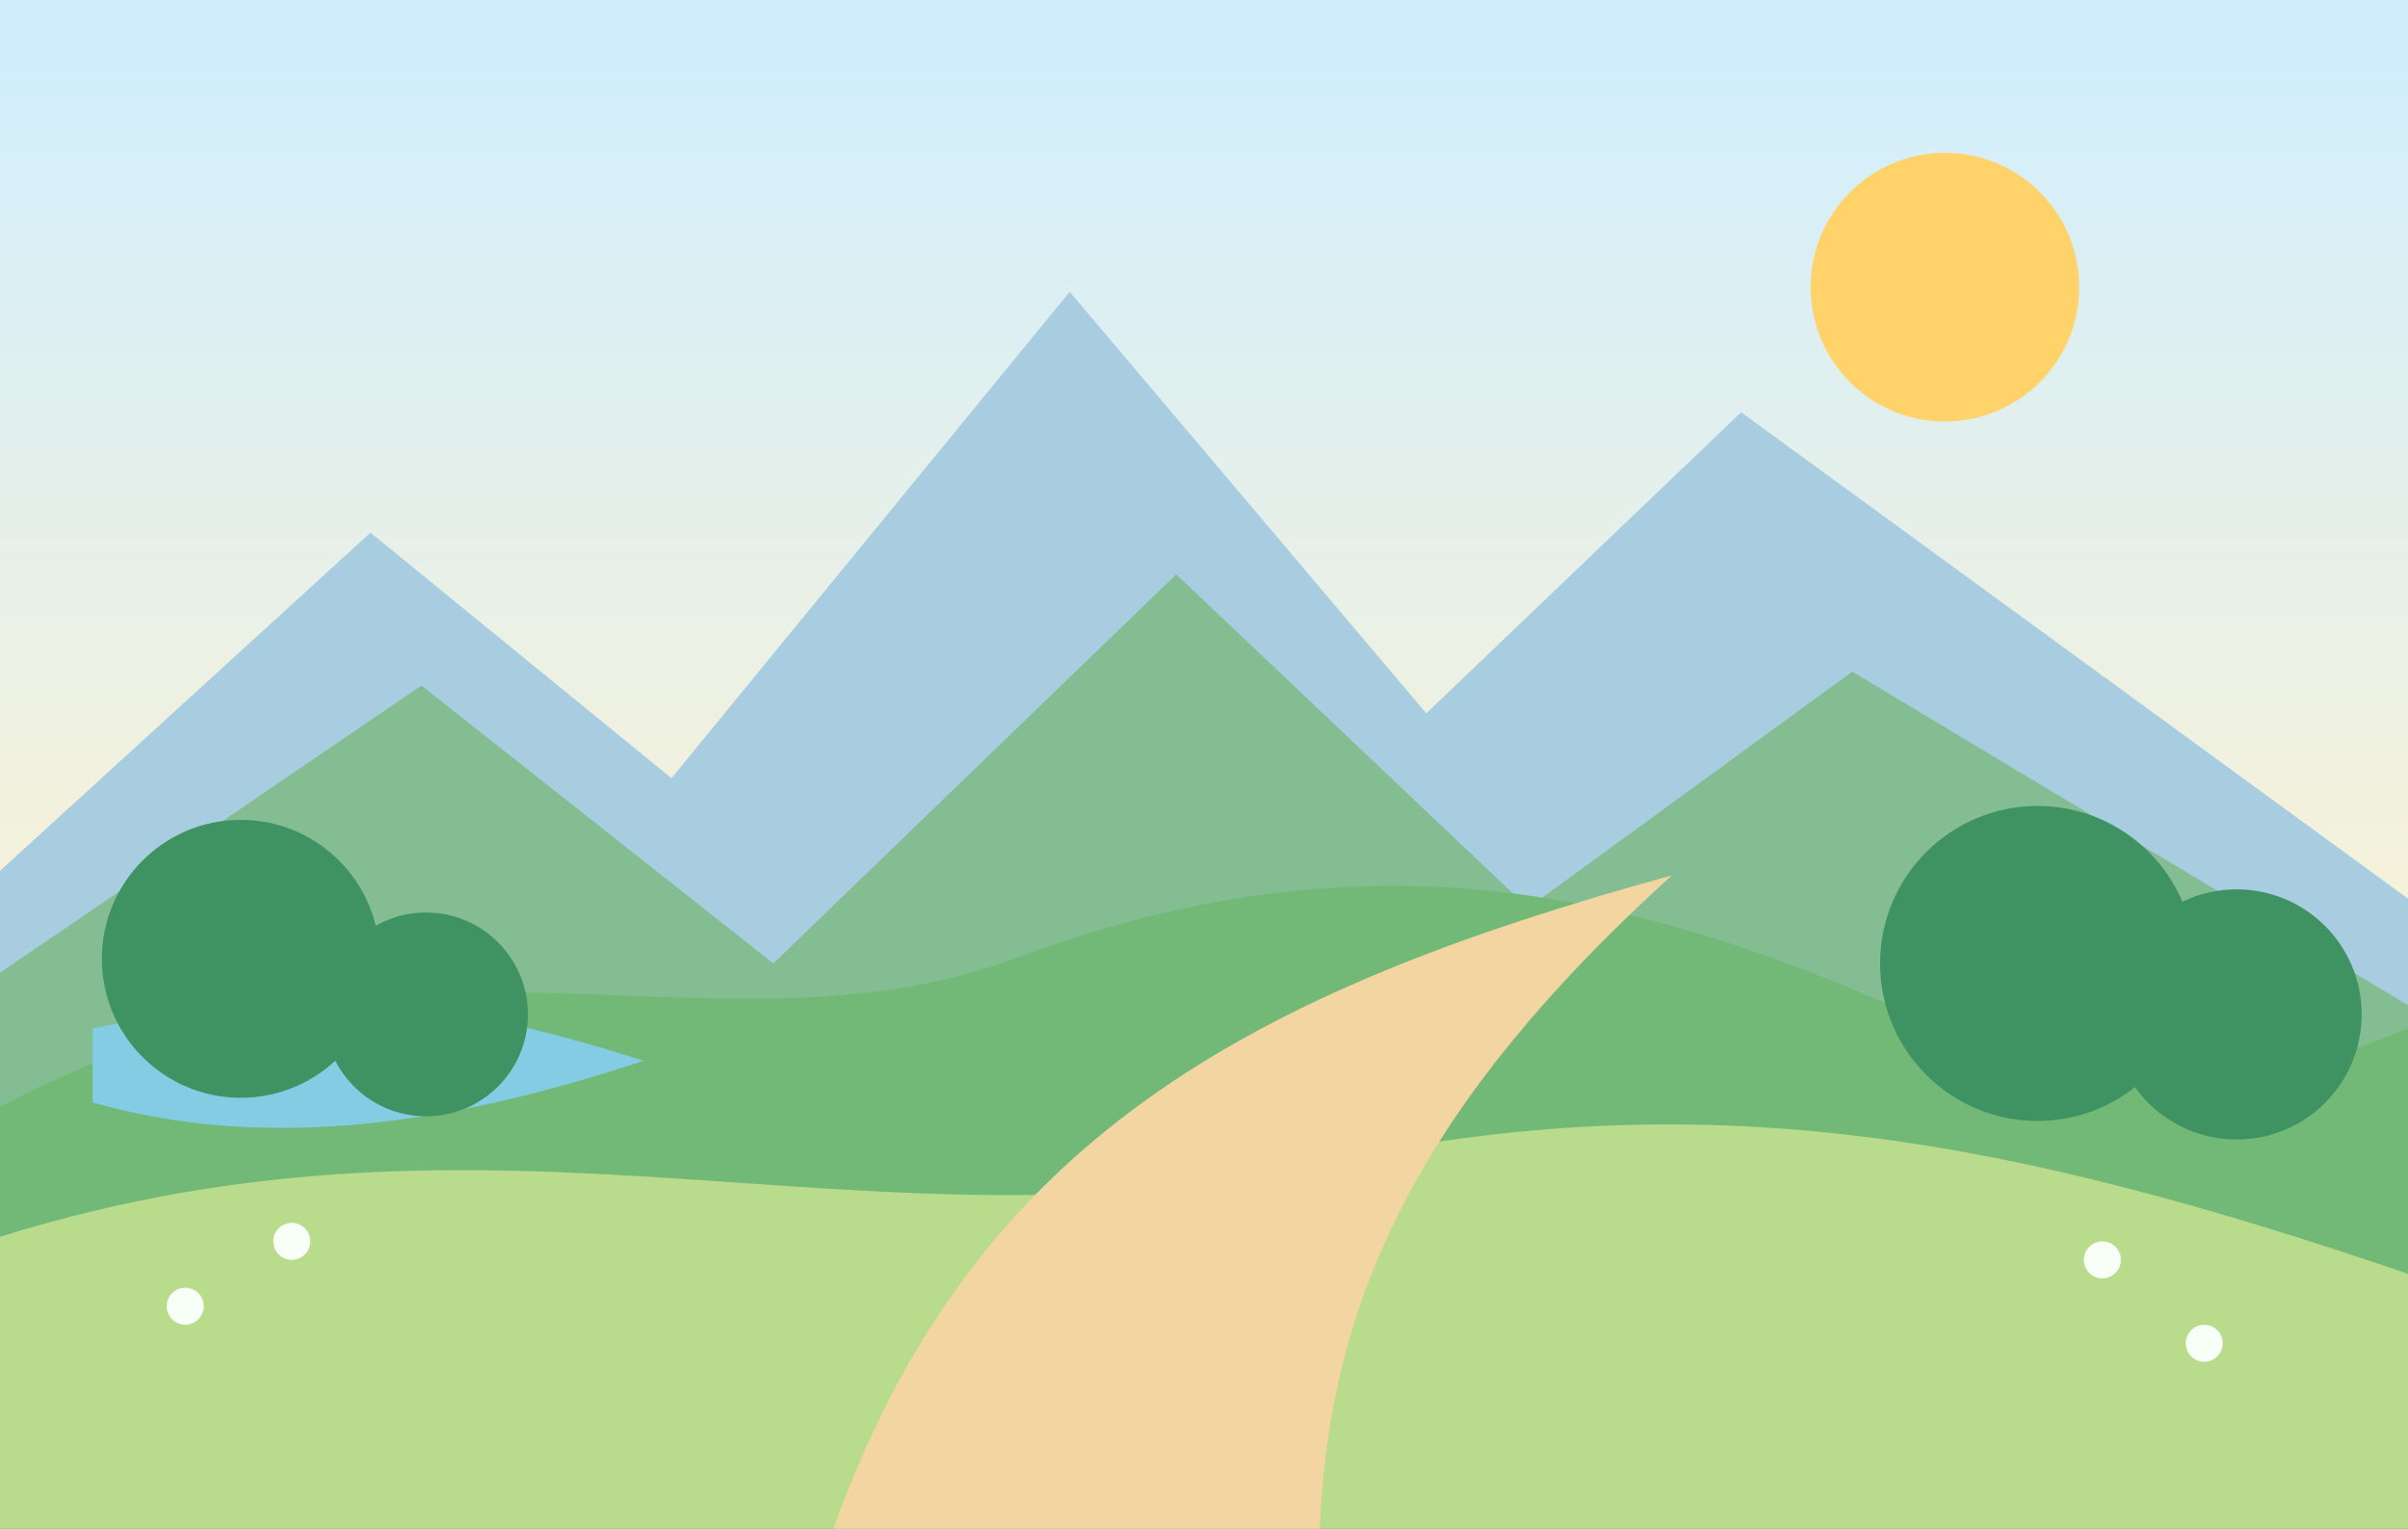
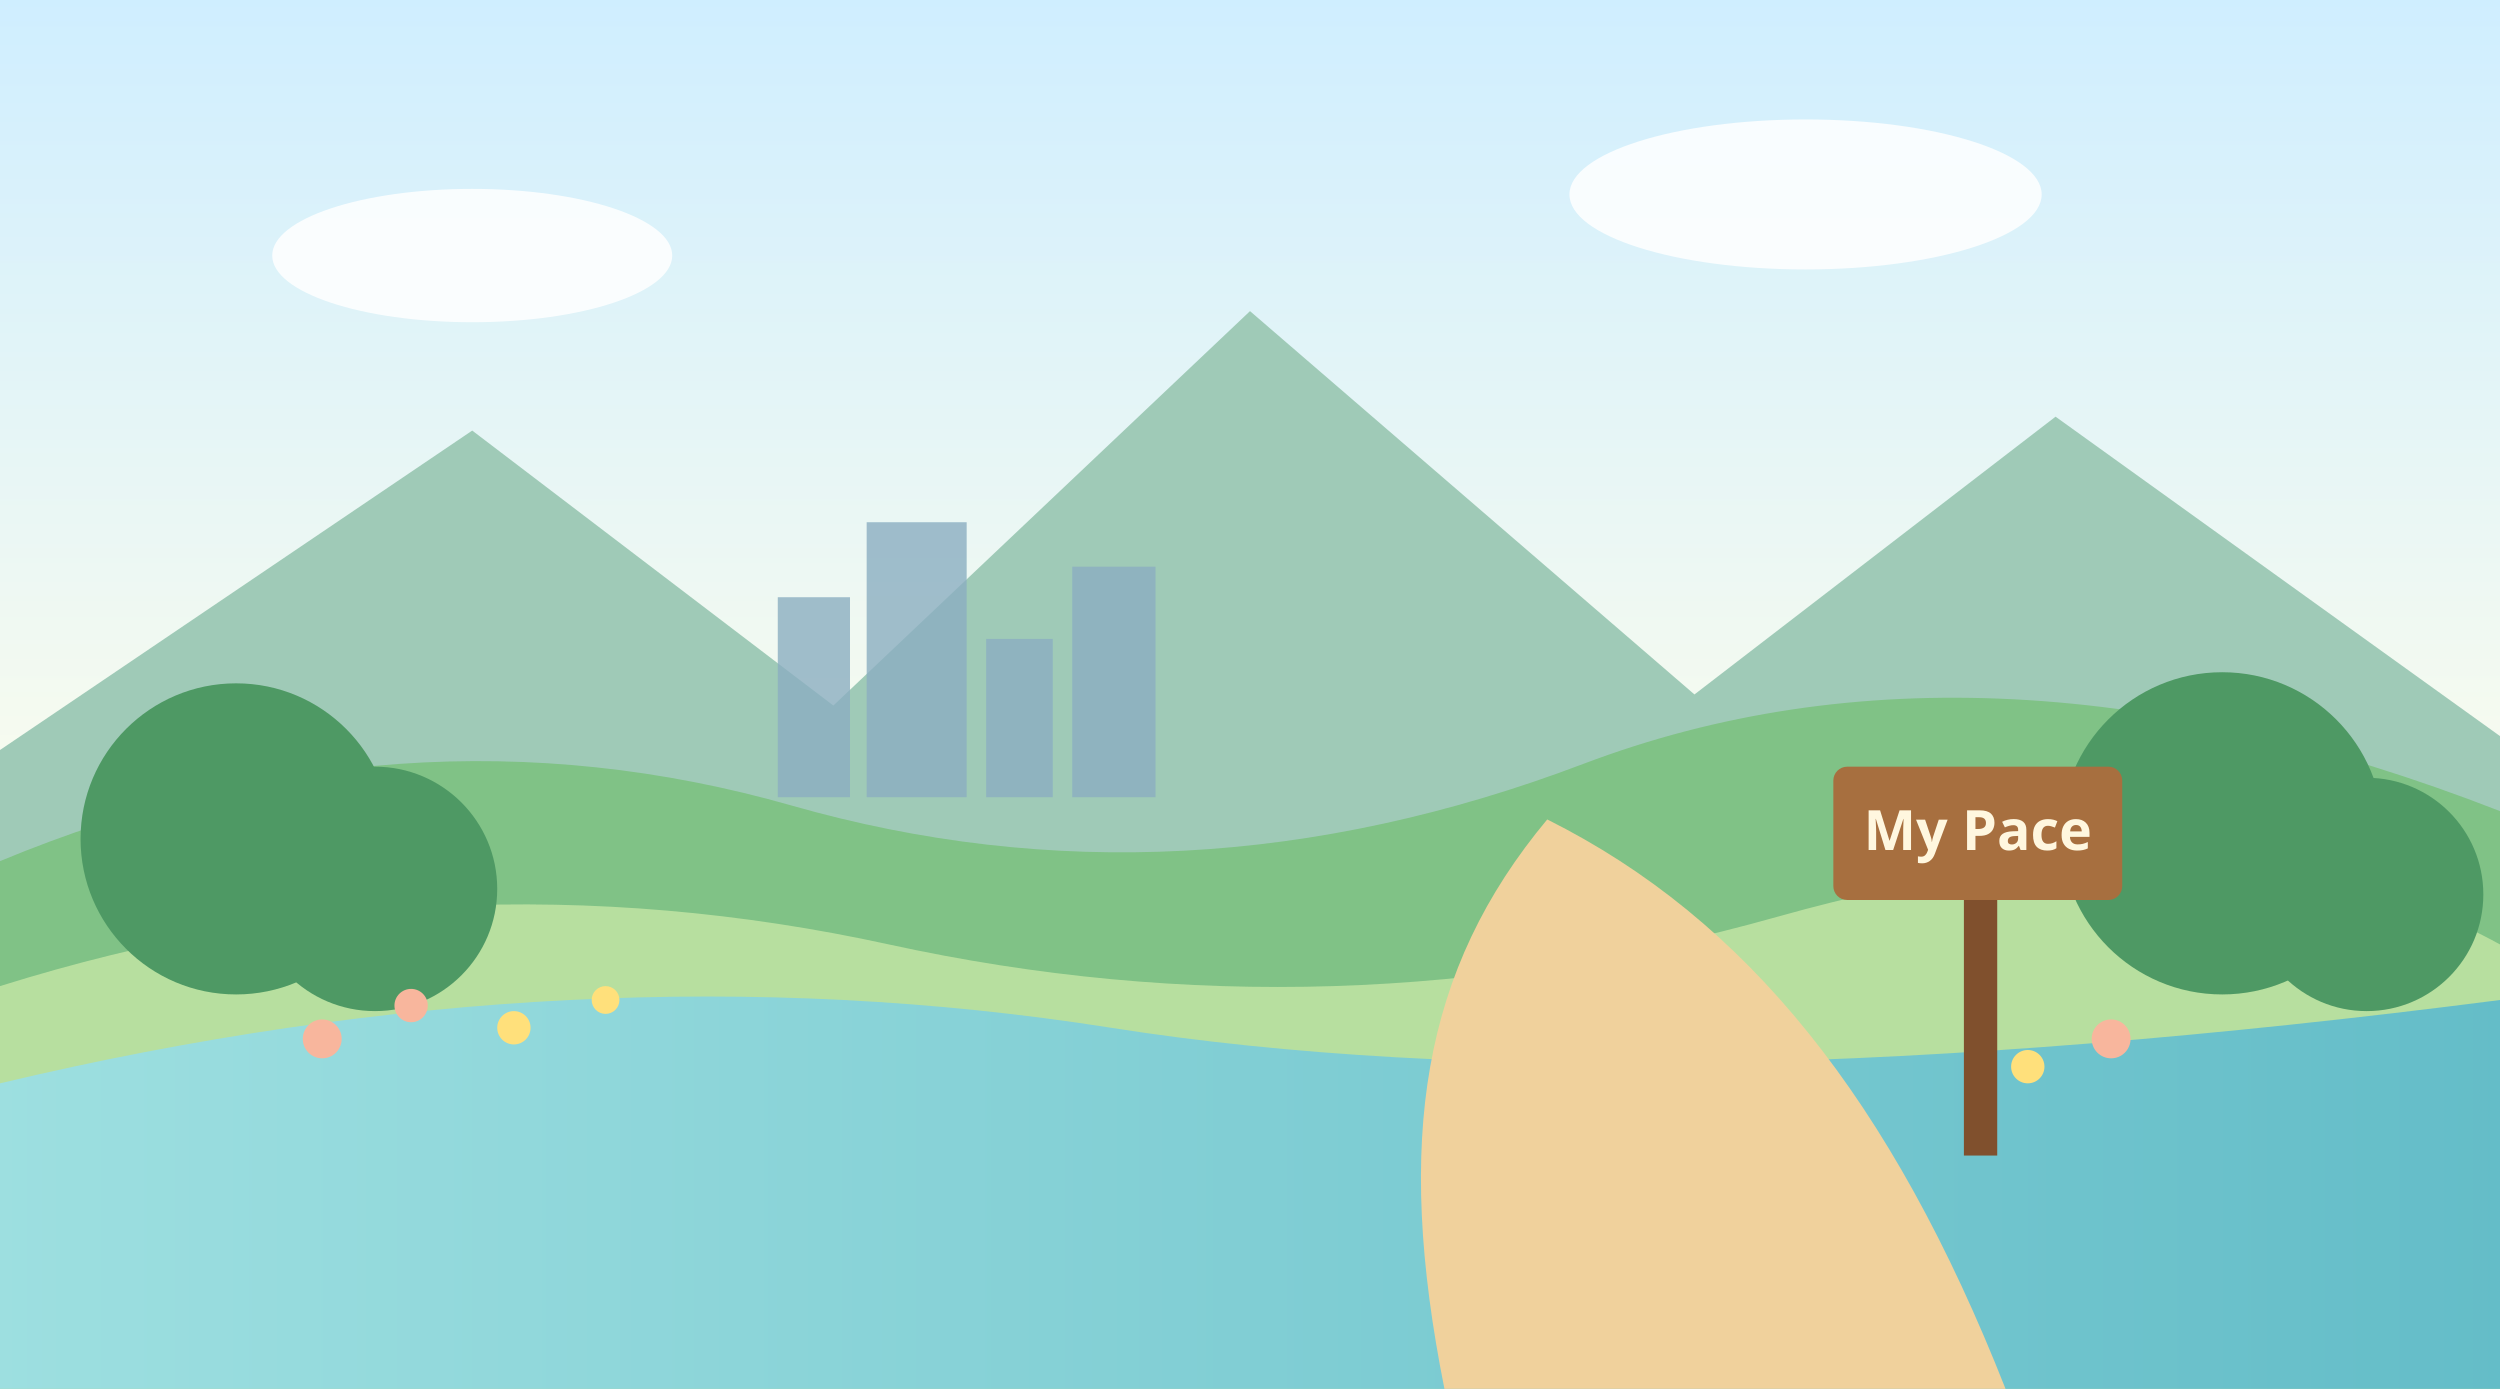
- <svg xmlns="http://www.w3.org/2000/svg" viewBox="0 0 520 330">
+ <svg xmlns="http://www.w3.org/2000/svg" viewBox="0 0 900 500">
  <defs>
    <linearGradient id="s" x2="0" y2="1">
      <stop stop-color="#cfeeff" />
-       <stop offset=".62" stop-color="#f8f2d8" />
-       <stop offset="1" stop-color="#dff2c9" />
+       <stop offset=".55" stop-color="#f7fbef" />
+       <stop offset="1" stop-color="#dcefd0" />
+     </linearGradient>
+     <linearGradient id="r" x2="1">
+       <stop stop-color="#9ddfe0" />
+       <stop offset="1" stop-color="#64bdc8" />
    </linearGradient>
  </defs>
-   <rect width="520" height="330" fill="url(#s)" />
-   <circle cx="420" cy="62" r="29" fill="#ffd36a" />
-   <path d="M0 188l80-73 65 53 86-105 77 91 68-65 144 105v136H0z" fill="#a9cde0" />
-   <path d="M0 210l91-62 76 60 87-84 76 72 70-51 120 72v113H0z" fill="#84bd91" />
-   <path d="M0 239c88-47 153-8 219-32 77-29 136-14 196 13 42 19 74 15 105 2v108H0z" fill="#72b978" />
-   <path d="M0 267c109-34 188 6 286-16 83-18 149-5 234 24v55H0z" fill="#b8db8c" />
-   <path d="M180 330c30-84 90-116 181-141-54 49-74 91-76 141z" fill="#f3d5a1" />
-   <path d="M20 222c52-10 81-5 119 7-45 15-84 19-119 9z" fill="#84cce3" />
-   <g fill="#3f9363">
-     <circle cx="52" cy="207" r="30" />
-     <circle cx="92" cy="219" r="22" />
-     <circle cx="440" cy="208" r="34" />
-     <circle cx="483" cy="219" r="27" />
+   <rect width="900" height="500" fill="url(#s)" />
+   <g fill="#fff" opacity=".85">
+     <ellipse cx="170" cy="92" rx="72" ry="24" />
+     <ellipse cx="650" cy="70" rx="85" ry="27" />
  </g>
-   <g fill="#f8fff6">
-     <circle cx="40" cy="282" r="4" />
-     <circle cx="63" cy="268" r="4" />
-     <circle cx="454" cy="272" r="4" />
-     <circle cx="476" cy="290" r="4" />
+   <path d="M0 270 170 155 300 254 450 112 610 250 740 150 900 265V500H0Z" fill="#9fcab7" />
+   <path d="M0 310Q145 250 285 290T570 275T900 292V500H0Z" fill="#80c286" />
+   <path d="M0 355Q160 305 320 340T640 330T900 340V500H0Z" fill="#b7df9f" />
+   <path d="M0 390Q210 340 400 370T900 360V500H0Z" fill="url(#r)" />
+   <path d="M520 500c-18-90-8-151 37-205 72 36 124 101 165 205Z" fill="#f0d19c" />
+   <g fill="#4e9964">
+     <circle cx="85" cy="302" r="56" />
+     <circle cx="135" cy="320" r="44" />
+     <circle cx="800" cy="300" r="58" />
+     <circle cx="852" cy="322" r="42" />
+   </g>
+   <g fill="#f8b69d">
+     <circle cx="116" cy="374" r="7" />
+     <circle cx="148" cy="362" r="6" />
+     <circle cx="760" cy="374" r="7" />
+   </g>
+   <g fill="#ffe07b">
+     <circle cx="185" cy="370" r="6" />
+     <circle cx="218" cy="360" r="5" />
+     <circle cx="730" cy="384" r="6" />
+   </g>
+   <g fill="#8baec1" opacity=".8">
+     <rect x="280" y="215" width="26" height="72" />
+     <rect x="312" y="188" width="36" height="99" />
+     <rect x="355" y="230" width="24" height="57" />
+     <rect x="386" y="204" width="30" height="83" />
+   </g>
+   <g transform="translate(660 276)">
+     <rect x="0" y="0" width="104" height="48" rx="5" fill="#a76f3f" />
+     <rect x="47" y="48" width="12" height="92" fill="#80502d" />
+     <text x="52" y="30" text-anchor="middle" font-family="sans-serif" font-size="20" font-weight="700" fill="#fff7df">My Pace</text>
  </g>
</svg>
